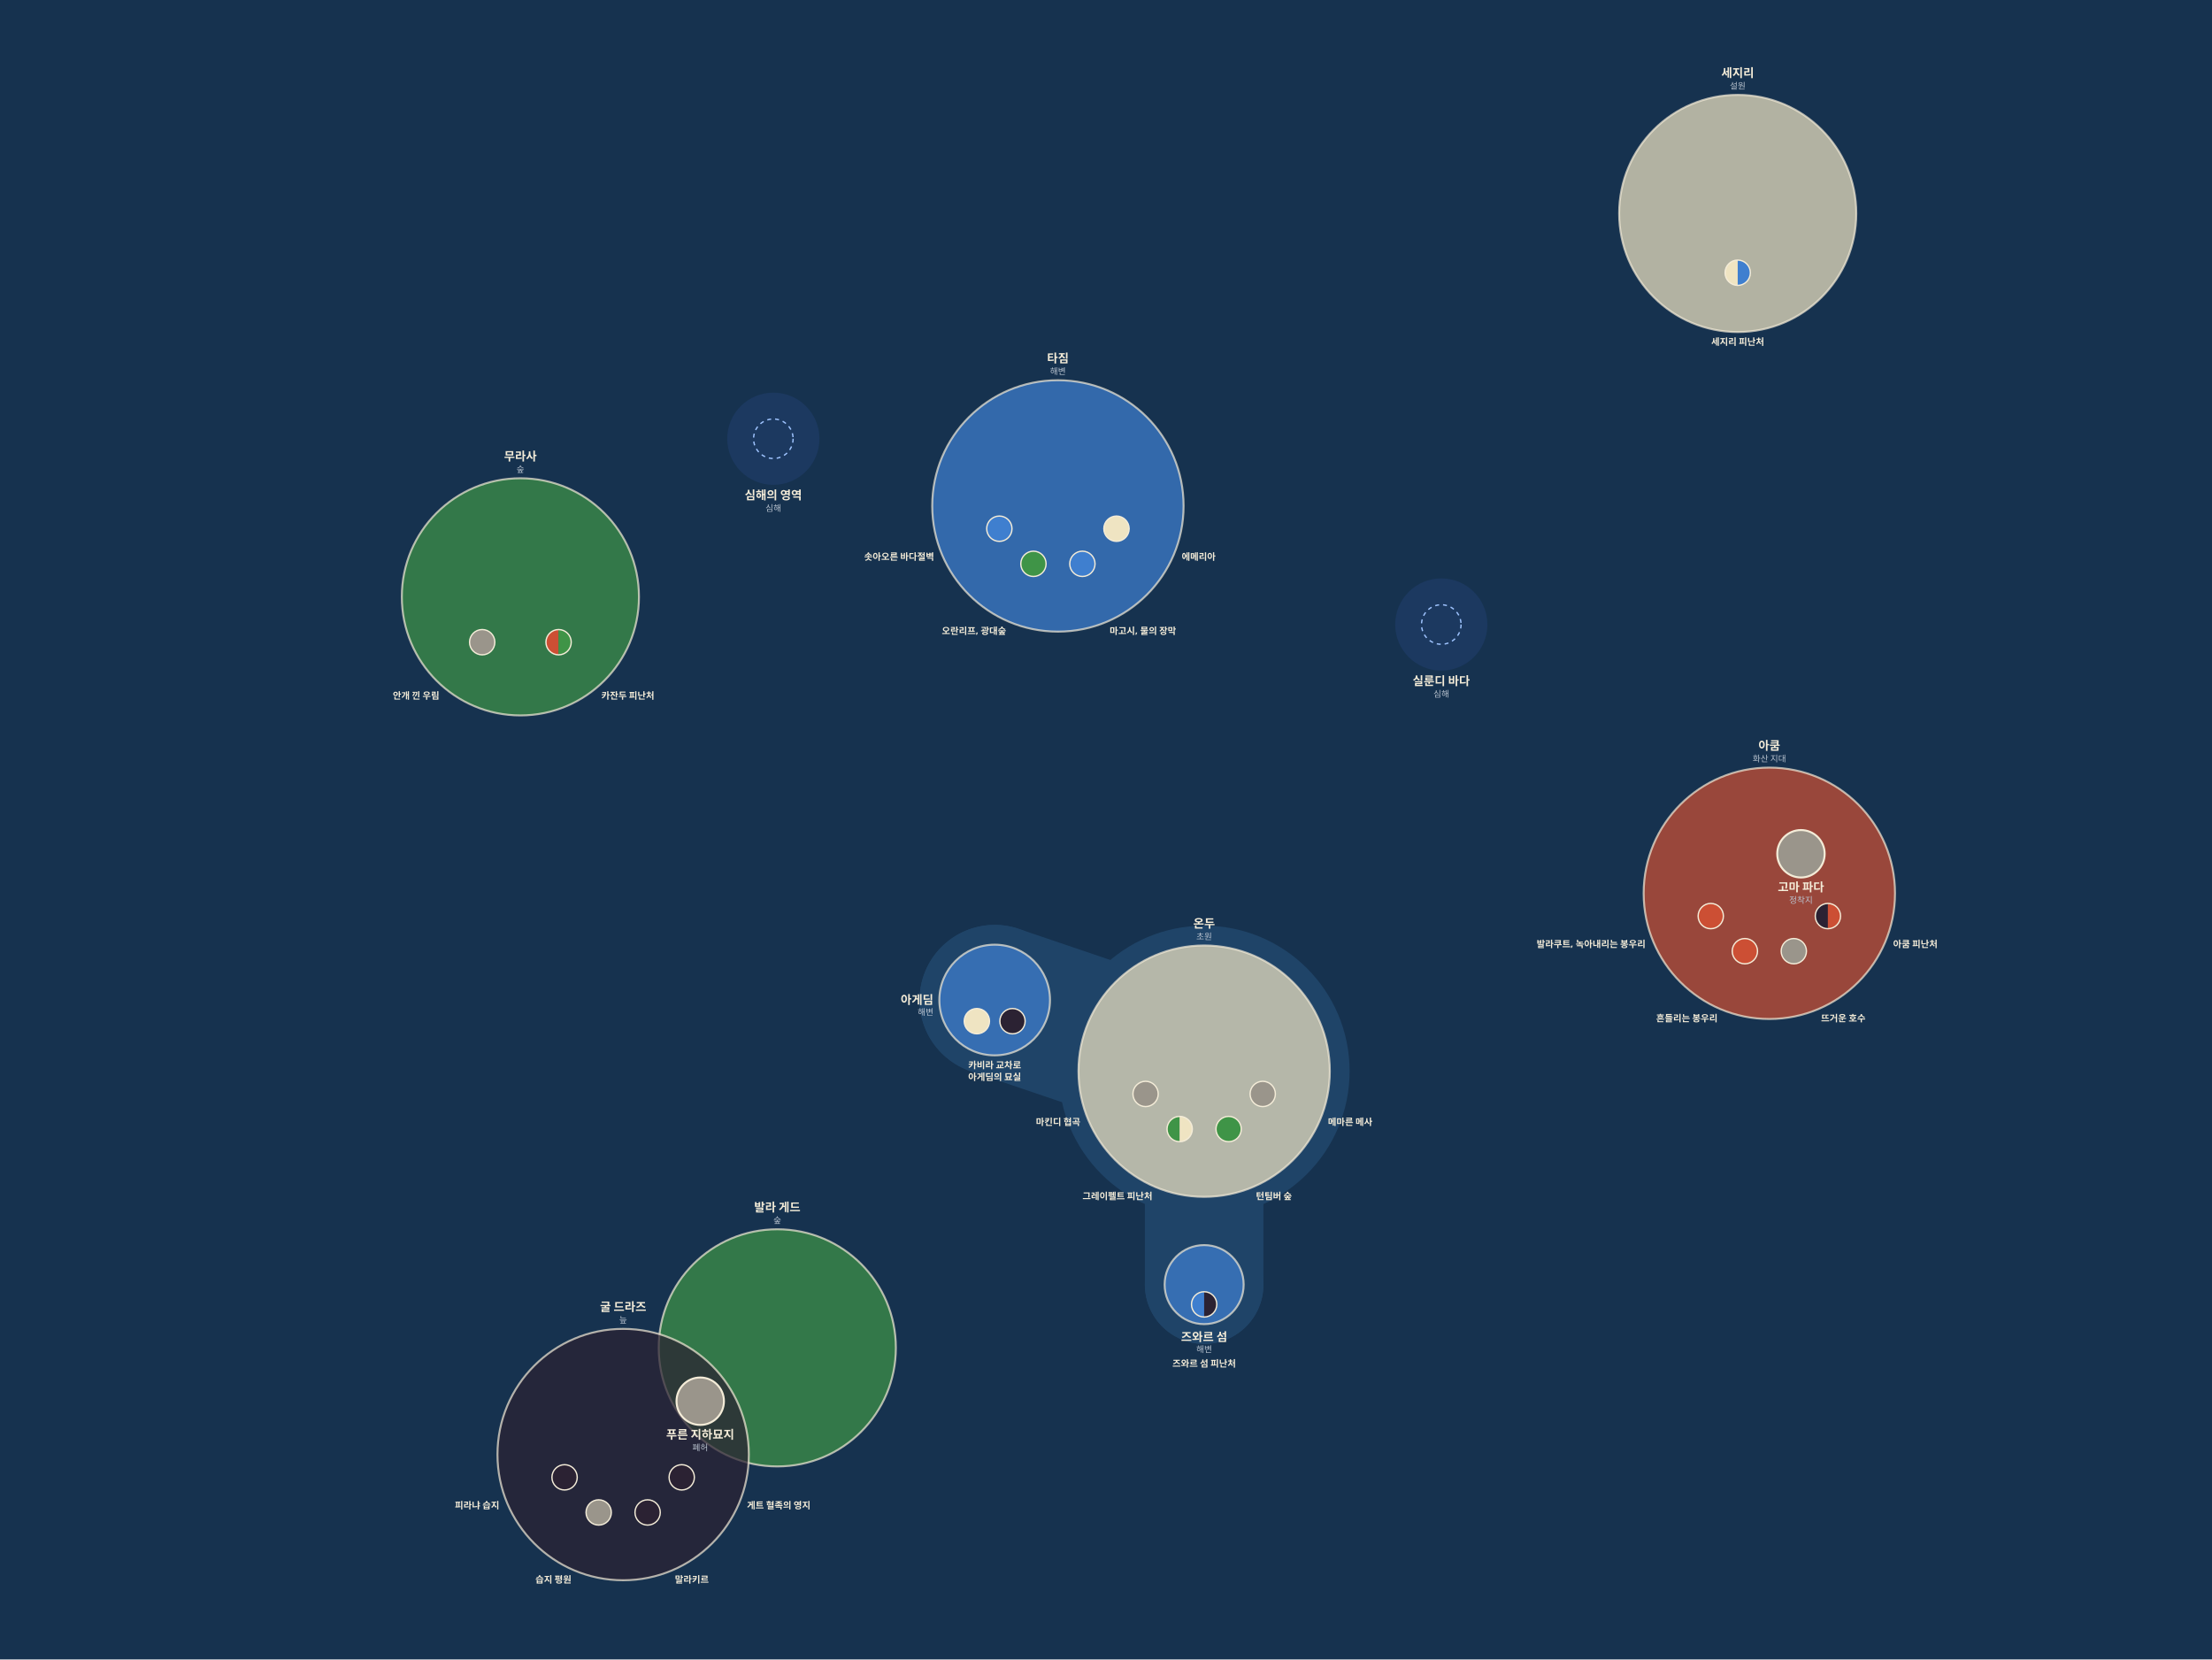
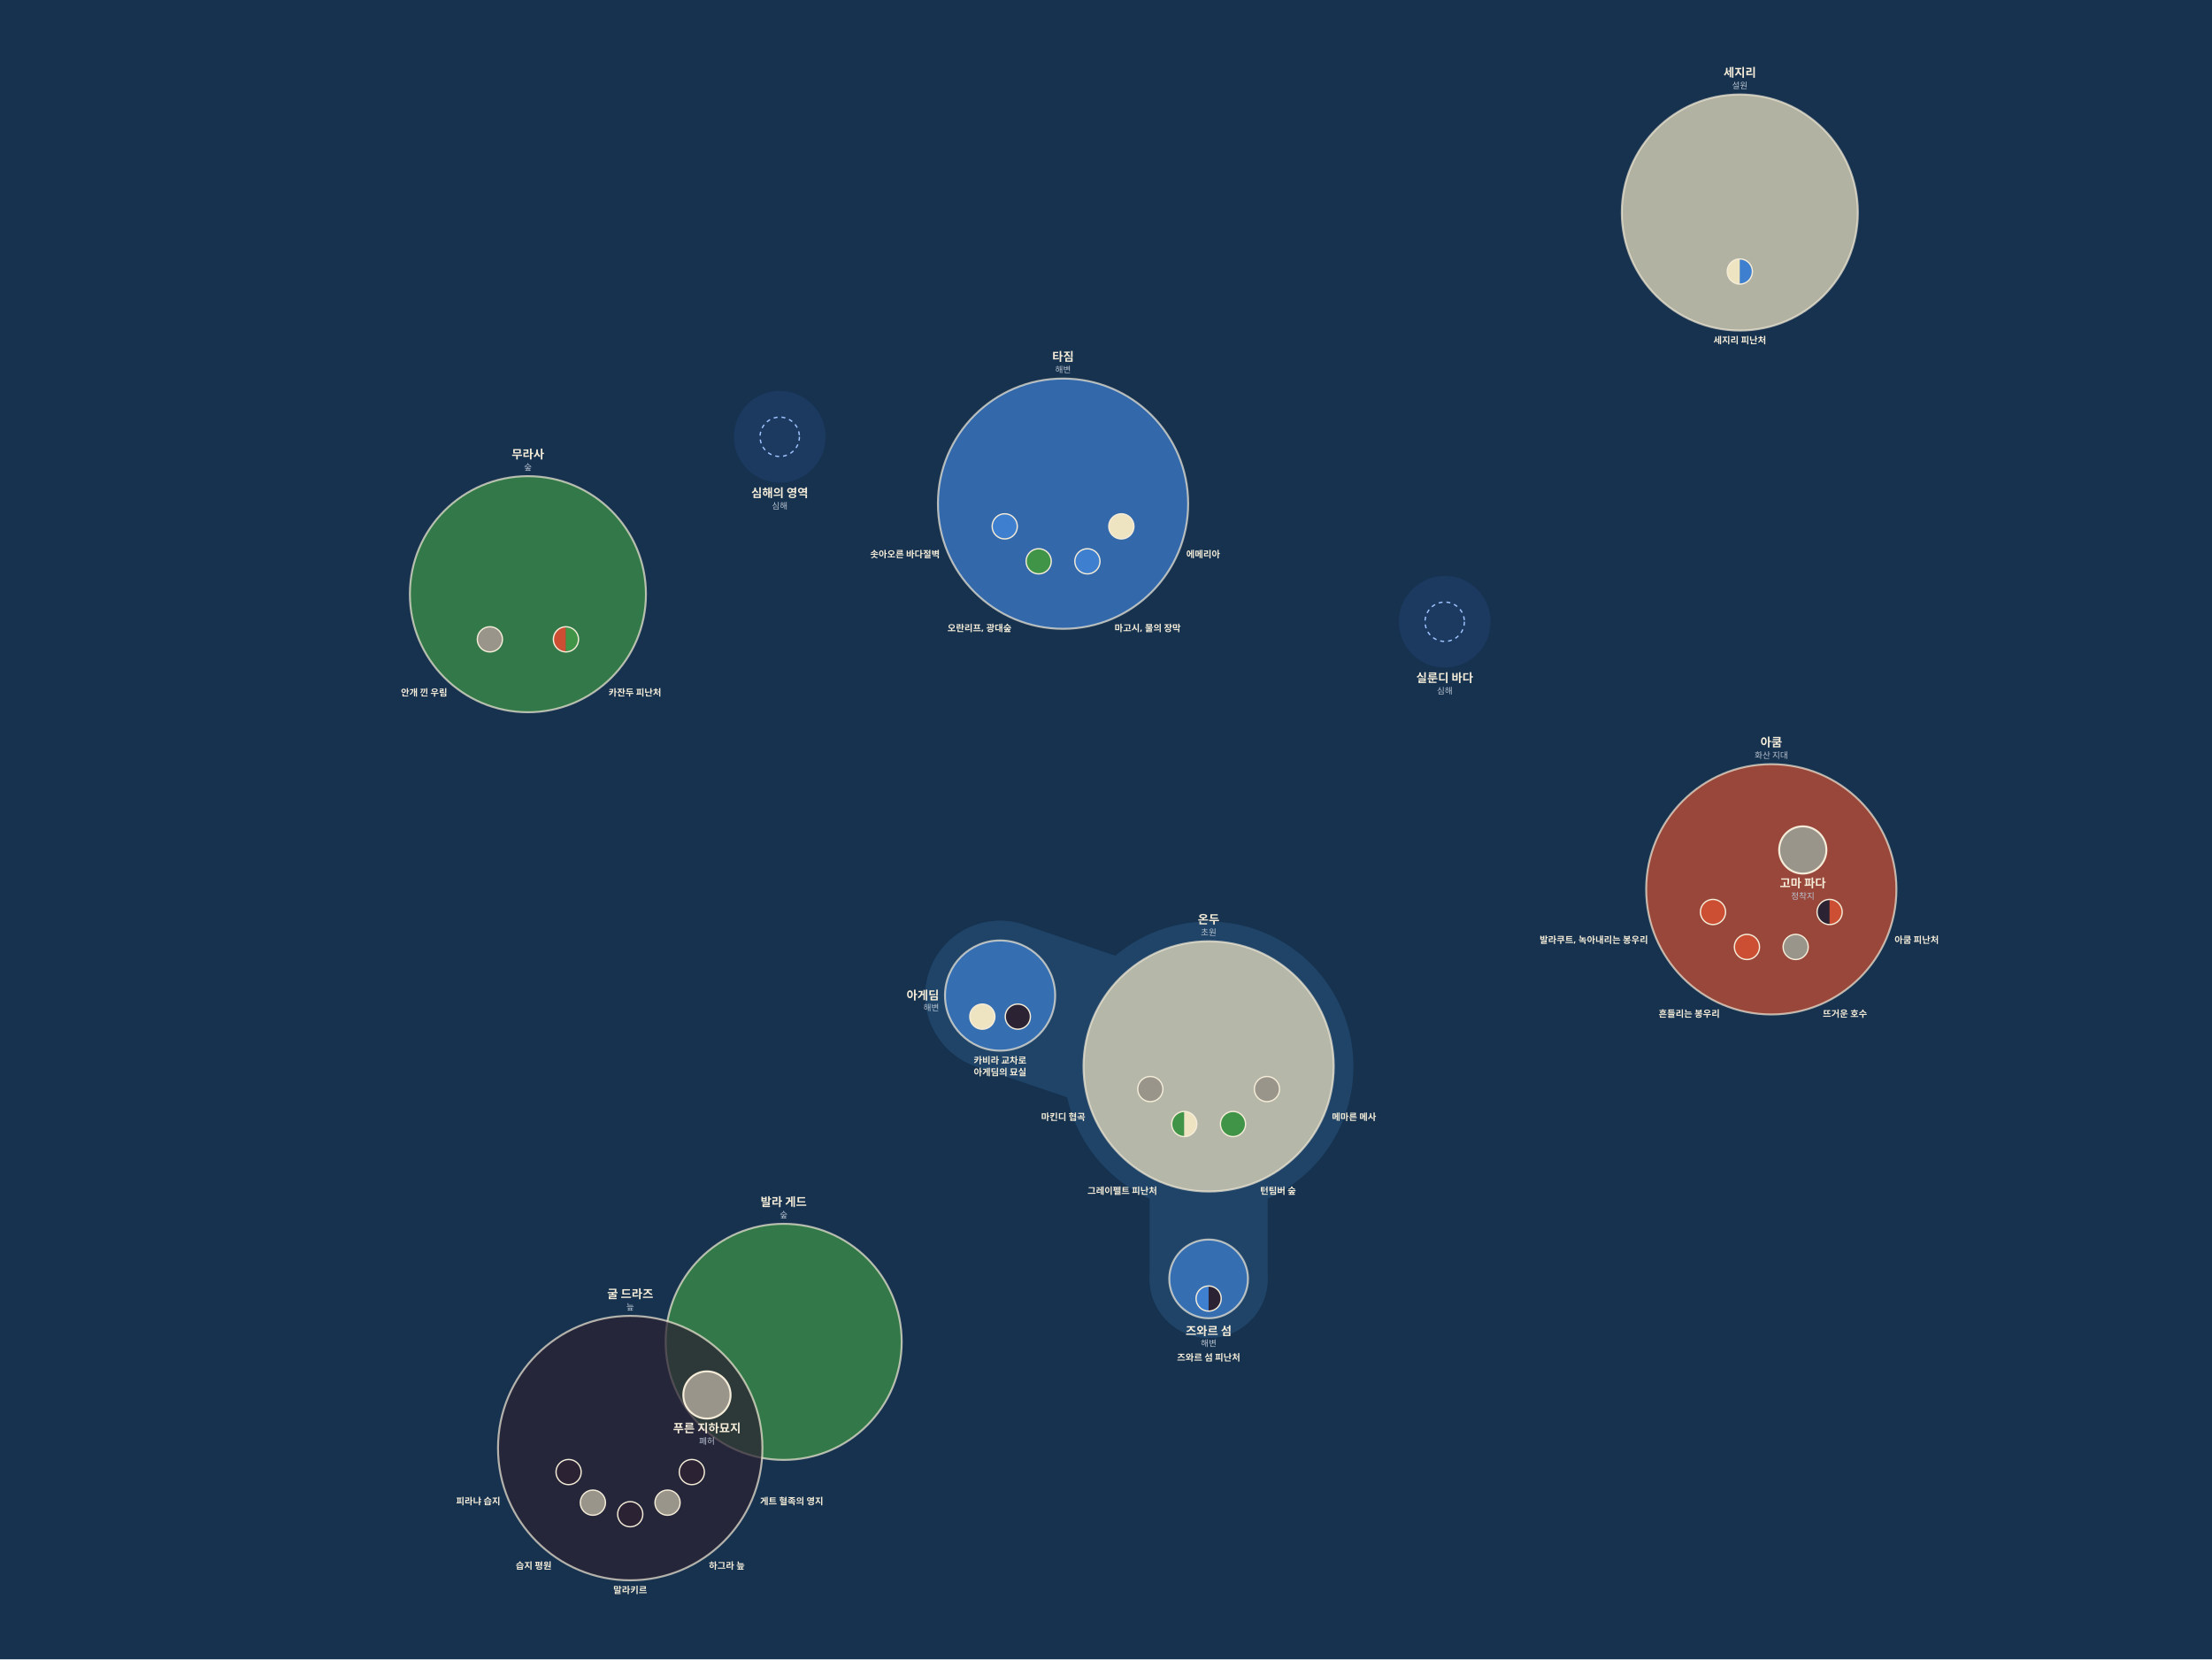
- <svg xmlns="http://www.w3.org/2000/svg" viewBox="242 84 3358 2519" width="3358" height="2519">
+ <svg xmlns="http://www.w3.org/2000/svg" viewBox="227 84 3373 2530" width="3373" height="2530">
  <style>
    .name { font: 600 18px sans-serif; fill: #f4ecd8; }
    .terrain { font: 13px sans-serif; fill: #b9c3cf; }
    .area { font: 600 14px sans-serif; fill: #f4ecd8; }
  </style>
-   <rect x="242" y="84" width="3358" height="2519" fill="#16324f" />
+   <rect x="227" y="84" width="3373" height="2530" fill="#16324f" />
  <line x1="2070" y1="1710" x2="1752" y2="1602" stroke="#1f4468" stroke-width="228" stroke-linecap="round" />
  <line x1="2070" y1="1710" x2="2070" y2="2034" stroke="#1f4468" stroke-width="180" stroke-linecap="round" />
  <circle cx="2070" cy="1710" r="220.8" fill="#1f4468" />
  <circle cx="1752" cy="1602" r="114" fill="#1f4468" />
  <circle cx="2070" cy="2034" r="90" fill="#1f4468" />
  <circle cx="1752" cy="1602" r="84" fill="#3f7fcf" fill-opacity="0.72" stroke="#f4ecd8" stroke-opacity="0.7" stroke-width="3" />
  <circle cx="2928" cy="1440" r="190.8" fill="#cc4f34" fill-opacity="0.72" stroke="#f4ecd8" stroke-opacity="0.7" stroke-width="3" />
  <circle cx="1422" cy="2130" r="180" fill="#3f9447" fill-opacity="0.72" stroke="#f4ecd8" stroke-opacity="0.7" stroke-width="3" />
-   <circle cx="1188" cy="2292" r="190.8" fill="#2b2233" fill-opacity="0.72" stroke="#f4ecd8" stroke-opacity="0.7" stroke-width="3" />
+   <circle cx="1188" cy="2292" r="201.6" fill="#2b2233" fill-opacity="0.72" stroke="#f4ecd8" stroke-opacity="0.7" stroke-width="3" />
  <circle cx="2070" cy="2034" r="60" fill="#3f7fcf" fill-opacity="0.72" stroke="#f4ecd8" stroke-opacity="0.7" stroke-width="3" />
  <circle cx="1032" cy="990" r="180" fill="#3f9447" fill-opacity="0.72" stroke="#f4ecd8" stroke-opacity="0.7" stroke-width="3" />
  <circle cx="2070" cy="1710" r="190.8" fill="#efe4c2" fill-opacity="0.72" stroke="#f4ecd8" stroke-opacity="0.7" stroke-width="3" />
  <circle cx="2880" cy="408" r="180" fill="#efe4c2" fill-opacity="0.72" stroke="#f4ecd8" stroke-opacity="0.7" stroke-width="3" />
  <circle cx="1848" cy="852" r="190.8" fill="#3f7fcf" fill-opacity="0.72" stroke="#f4ecd8" stroke-opacity="0.7" stroke-width="3" />
  <g>
    <circle cx="1779.057" cy="1634.123" r="19.2" fill="#2b2233" stroke="#f4ecd8" stroke-width="2" />
    <text x="1752" y="1723.8" text-anchor="middle" class="area">아게딤의 묘실</text>
  </g>
  <g>
    <path d="M3016.917 1455.369A19.2 19.2 0 0 0 3016.917 1493.769Z" fill="#2b2233" />
    <path d="M3016.917 1455.369A19.2 19.2 0 0 1 3016.917 1493.769Z" fill="#cc4f34" />
    <circle cx="3016.917" cy="1474.569" r="19.2" fill="none" stroke="#f4ecd8" stroke-width="2" />
    <text x="3115.899" y="1522.051" text-anchor="start" class="area">아쿰 피난처</text>
  </g>
  <g>
    <circle cx="2158.917" cy="1744.569" r="19.2" fill="#9a958b" stroke="#f4ecd8" stroke-width="2" />
    <text x="2257.899" y="1792.051" text-anchor="start" class="area">메마른 메사</text>
  </g>
  <g>
    <circle cx="1936.917" cy="886.569" r="19.2" fill="#efe4c2" stroke="#f4ecd8" stroke-width="2" />
    <text x="2035.899" y="934.051" text-anchor="start" class="area">에메리아</text>
  </g>
  <g>
-     <circle cx="1276.917" cy="2326.569" r="19.2" fill="#2b2233" stroke="#f4ecd8" stroke-width="2" />
-     <text x="1375.899" y="2374.051" text-anchor="start" class="area">게트 혈족의 영지</text>
+     <circle cx="1281.95" cy="2328.526" r="19.2" fill="#2b2233" stroke="#f4ecd8" stroke-width="2" />
+     <text x="1385.965" y="2377.965" text-anchor="start" class="area">게트 혈족의 영지</text>
  </g>
  <g>
    <path d="M2032.849 1778.669A19.2 19.2 0 0 0 2032.849 1817.069Z" fill="#3f9447" />
    <path d="M2032.849 1778.669A19.2 19.2 0 0 1 2032.849 1817.069Z" fill="#efe4c2" />
    <circle cx="2032.849" cy="1797.869" r="19.2" fill="none" stroke="#f4ecd8" stroke-width="2" />
    <text x="1991.493" y="1904.686" text-anchor="end" class="area">그레이펠트 피난처</text>
+   </g>
+   <g>
+     <circle cx="1244.916" cy="2375.194" r="19.2" fill="#9a958b" stroke="#f4ecd8" stroke-width="2" />
+     <text x="1307.93" y="2476.301" text-anchor="start" class="area">하그라 늪</text>
  </g>
  <g>
    <path d="M2070 2044.8A19.2 19.2 0 0 0 2070 2083.2Z" fill="#3f7fcf" />
    <path d="M2070 2044.8A19.2 19.2 0 0 1 2070 2083.2Z" fill="#2b2233" />
    <circle cx="2070" cy="2064" r="19.2" fill="none" stroke="#f4ecd8" stroke-width="2" />
    <text x="2070" y="2158.8" text-anchor="middle" class="area">즈와르 섬 피난처</text>
  </g>
  <g>
    <circle cx="1724.943" cy="1634.123" r="19.2" fill="#efe4c2" stroke="#f4ecd8" stroke-width="2" />
    <text x="1752" y="1705.8" text-anchor="middle" class="area">카비라 교차로</text>
  </g>
  <g>
    <path d="M1089.98 1039.636A19.2 19.2 0 0 0 1089.98 1078.036Z" fill="#cc4f34" />
    <path d="M1089.98 1039.636A19.2 19.2 0 0 1 1089.98 1078.036Z" fill="#3f9447" />
    <circle cx="1089.98" cy="1058.836" r="19.2" fill="none" stroke="#f4ecd8" stroke-width="2" />
    <text x="1154.917" y="1144.932" text-anchor="start" class="area">카잔두 피난처</text>
  </g>
  <g>
    <circle cx="1885.151" cy="939.869" r="19.2" fill="#3f7fcf" stroke="#f4ecd8" stroke-width="2" />
    <text x="1926.507" y="1046.686" text-anchor="start" class="area">마고시, 물의 장막</text>
  </g>
  <g>
    <circle cx="1981.083" cy="1744.569" r="19.2" fill="#9a958b" stroke="#f4ecd8" stroke-width="2" />
    <text x="1882.101" y="1792.051" text-anchor="end" class="area">마킨디 협곡</text>
  </g>
  <g>
-     <circle cx="1225.151" cy="2379.869" r="19.2" fill="#2b2233" stroke="#f4ecd8" stroke-width="2" />
-     <text x="1266.507" y="2486.686" text-anchor="start" class="area">말라키르</text>
+     <circle cx="1188" cy="2392.8" r="19.2" fill="#2b2233" stroke="#f4ecd8" stroke-width="2" />
+     <text x="1188" y="2513.4" text-anchor="middle" class="area">말라키르</text>
  </g>
  <g>
-     <circle cx="1150.849" cy="2379.869" r="19.2" fill="#9a958b" stroke="#f4ecd8" stroke-width="2" />
-     <text x="1109.493" y="2486.686" text-anchor="end" class="area">습지 평원</text>
+     <circle cx="1131.084" cy="2375.194" r="19.2" fill="#9a958b" stroke="#f4ecd8" stroke-width="2" />
+     <text x="1068.07" y="2476.301" text-anchor="end" class="area">습지 평원</text>
  </g>
  <g>
    <circle cx="974.02" cy="1058.836" r="19.2" fill="#9a958b" stroke="#f4ecd8" stroke-width="2" />
    <text x="909.083" y="1144.932" text-anchor="end" class="area">안개 낀 우림</text>
  </g>
  <g>
    <circle cx="1810.849" cy="939.869" r="19.2" fill="#3f9447" stroke="#f4ecd8" stroke-width="2" />
    <text x="1769.493" y="1046.686" text-anchor="end" class="area">오란리프, 광대숲</text>
  </g>
  <g>
-     <circle cx="1099.083" cy="2326.569" r="19.2" fill="#2b2233" stroke="#f4ecd8" stroke-width="2" />
-     <text x="1000.101" y="2374.051" text-anchor="end" class="area">피라냐 습지</text>
+     <circle cx="1094.05" cy="2328.526" r="19.2" fill="#2b2233" stroke="#f4ecd8" stroke-width="2" />
+     <text x="990.035" y="2377.965" text-anchor="end" class="area">피라냐 습지</text>
  </g>
  <g>
    <circle cx="2965.151" cy="1527.869" r="19.2" fill="#9a958b" stroke="#f4ecd8" stroke-width="2" />
    <text x="3006.507" y="1634.686" text-anchor="start" class="area">뜨거운 호수</text>
  </g>
  <g>
    <path d="M2880 478.8A19.2 19.2 0 0 0 2880 517.2Z" fill="#efe4c2" />
    <path d="M2880 478.8A19.2 19.2 0 0 1 2880 517.2Z" fill="#3f7fcf" />
    <circle cx="2880" cy="498" r="19.2" fill="none" stroke="#f4ecd8" stroke-width="2" />
    <text x="2880" y="607.8" text-anchor="middle" class="area">세지리 피난처</text>
  </g>
  <g>
    <circle cx="1759.083" cy="886.569" r="19.2" fill="#3f7fcf" stroke="#f4ecd8" stroke-width="2" />
    <text x="1660.101" y="934.051" text-anchor="end" class="area">솟아오른 바다절벽</text>
  </g>
  <g>
    <circle cx="2890.849" cy="1527.869" r="19.2" fill="#cc4f34" stroke="#f4ecd8" stroke-width="2" />
    <text x="2849.493" y="1634.686" text-anchor="end" class="area">흔들리는 봉우리</text>
  </g>
  <g>
    <circle cx="2107.151" cy="1797.869" r="19.2" fill="#3f9447" stroke="#f4ecd8" stroke-width="2" />
    <text x="2148.507" y="1904.686" text-anchor="start" class="area">턴팀버 숲</text>
  </g>
  <g>
    <circle cx="2839.083" cy="1474.569" r="19.2" fill="#cc4f34" stroke="#f4ecd8" stroke-width="2" />
    <text x="2740.101" y="1522.051" text-anchor="end" class="area">발라쿠트, 녹아내리는 봉우리</text>
  </g>
  <g>
    <text x="1659" y="1608" text-anchor="end" class="name">아게딤</text>
    <text x="1659" y="1625" text-anchor="end" class="terrain">해변</text>
  </g>
  <g>
    <text x="2928" y="1222.2" text-anchor="middle" class="name">아쿰</text>
    <text x="2928" y="1240.2" text-anchor="middle" class="terrain">화산 지대</text>
  </g>
  <g>
    <text x="1422" y="1923" text-anchor="middle" class="name">발라 게드</text>
    <text x="1422" y="1941" text-anchor="middle" class="terrain">숲</text>
  </g>
  <g>
    <circle cx="1416" cy="750" r="70" fill="#1d3b66" opacity="0.75" />
    <circle cx="1416" cy="750" r="30" fill="none" stroke="#9fc4ff" stroke-width="2" stroke-dasharray="6 6" />
    <text x="1416" y="842" text-anchor="middle" class="name">심해의 영역</text>
    <text x="1416" y="860" text-anchor="middle" class="terrain">심해</text>
  </g>
  <g>
    <circle cx="2976" cy="1380" r="36" fill="#9a958b" stroke="#f4ecd8" stroke-width="3" />
    <text x="2976" y="1437" text-anchor="middle" class="name">고마 파다</text>
    <text x="2976" y="1455" text-anchor="middle" class="terrain">정착지</text>
  </g>
  <g>
-     <text x="1188" y="2074.2" text-anchor="middle" class="name">굴 드라즈</text>
-     <text x="1188" y="2092.2" text-anchor="middle" class="terrain">늪</text>
+     <text x="1188" y="2063.4" text-anchor="middle" class="name">굴 드라즈</text>
+     <text x="1188" y="2081.4" text-anchor="middle" class="terrain">늪</text>
  </g>
  <g>
    <text x="2070" y="2119.8" text-anchor="middle" class="name">즈와르 섬</text>
    <text x="2070" y="2136.8" text-anchor="middle" class="terrain">해변</text>
  </g>
  <g>
    <text x="1032" y="783" text-anchor="middle" class="name">무라사</text>
    <text x="1032" y="801" text-anchor="middle" class="terrain">숲</text>
  </g>
  <g>
    <text x="2070" y="1492.2" text-anchor="middle" class="name">온두</text>
    <text x="2070" y="1510.2" text-anchor="middle" class="terrain">초원</text>
  </g>
  <g>
    <text x="2880" y="201" text-anchor="middle" class="name">세지리</text>
    <text x="2880" y="219" text-anchor="middle" class="terrain">설원</text>
  </g>
  <g>
    <circle cx="2430" cy="1032" r="70" fill="#1d3b66" opacity="0.75" />
    <circle cx="2430" cy="1032" r="30" fill="none" stroke="#9fc4ff" stroke-width="2" stroke-dasharray="6 6" />
    <text x="2430" y="1124" text-anchor="middle" class="name">실룬디 바다</text>
    <text x="2430" y="1142" text-anchor="middle" class="terrain">심해</text>
  </g>
  <g>
    <text x="1848" y="634.2" text-anchor="middle" class="name">타짐</text>
    <text x="1848" y="652.2" text-anchor="middle" class="terrain">해변</text>
  </g>
  <g>
    <circle cx="1305" cy="2211" r="36" fill="#9a958b" stroke="#f4ecd8" stroke-width="3" />
    <text x="1305" y="2268" text-anchor="middle" class="name">푸른 지하묘지</text>
    <text x="1305" y="2286" text-anchor="middle" class="terrain">폐허</text>
  </g>
</svg>
